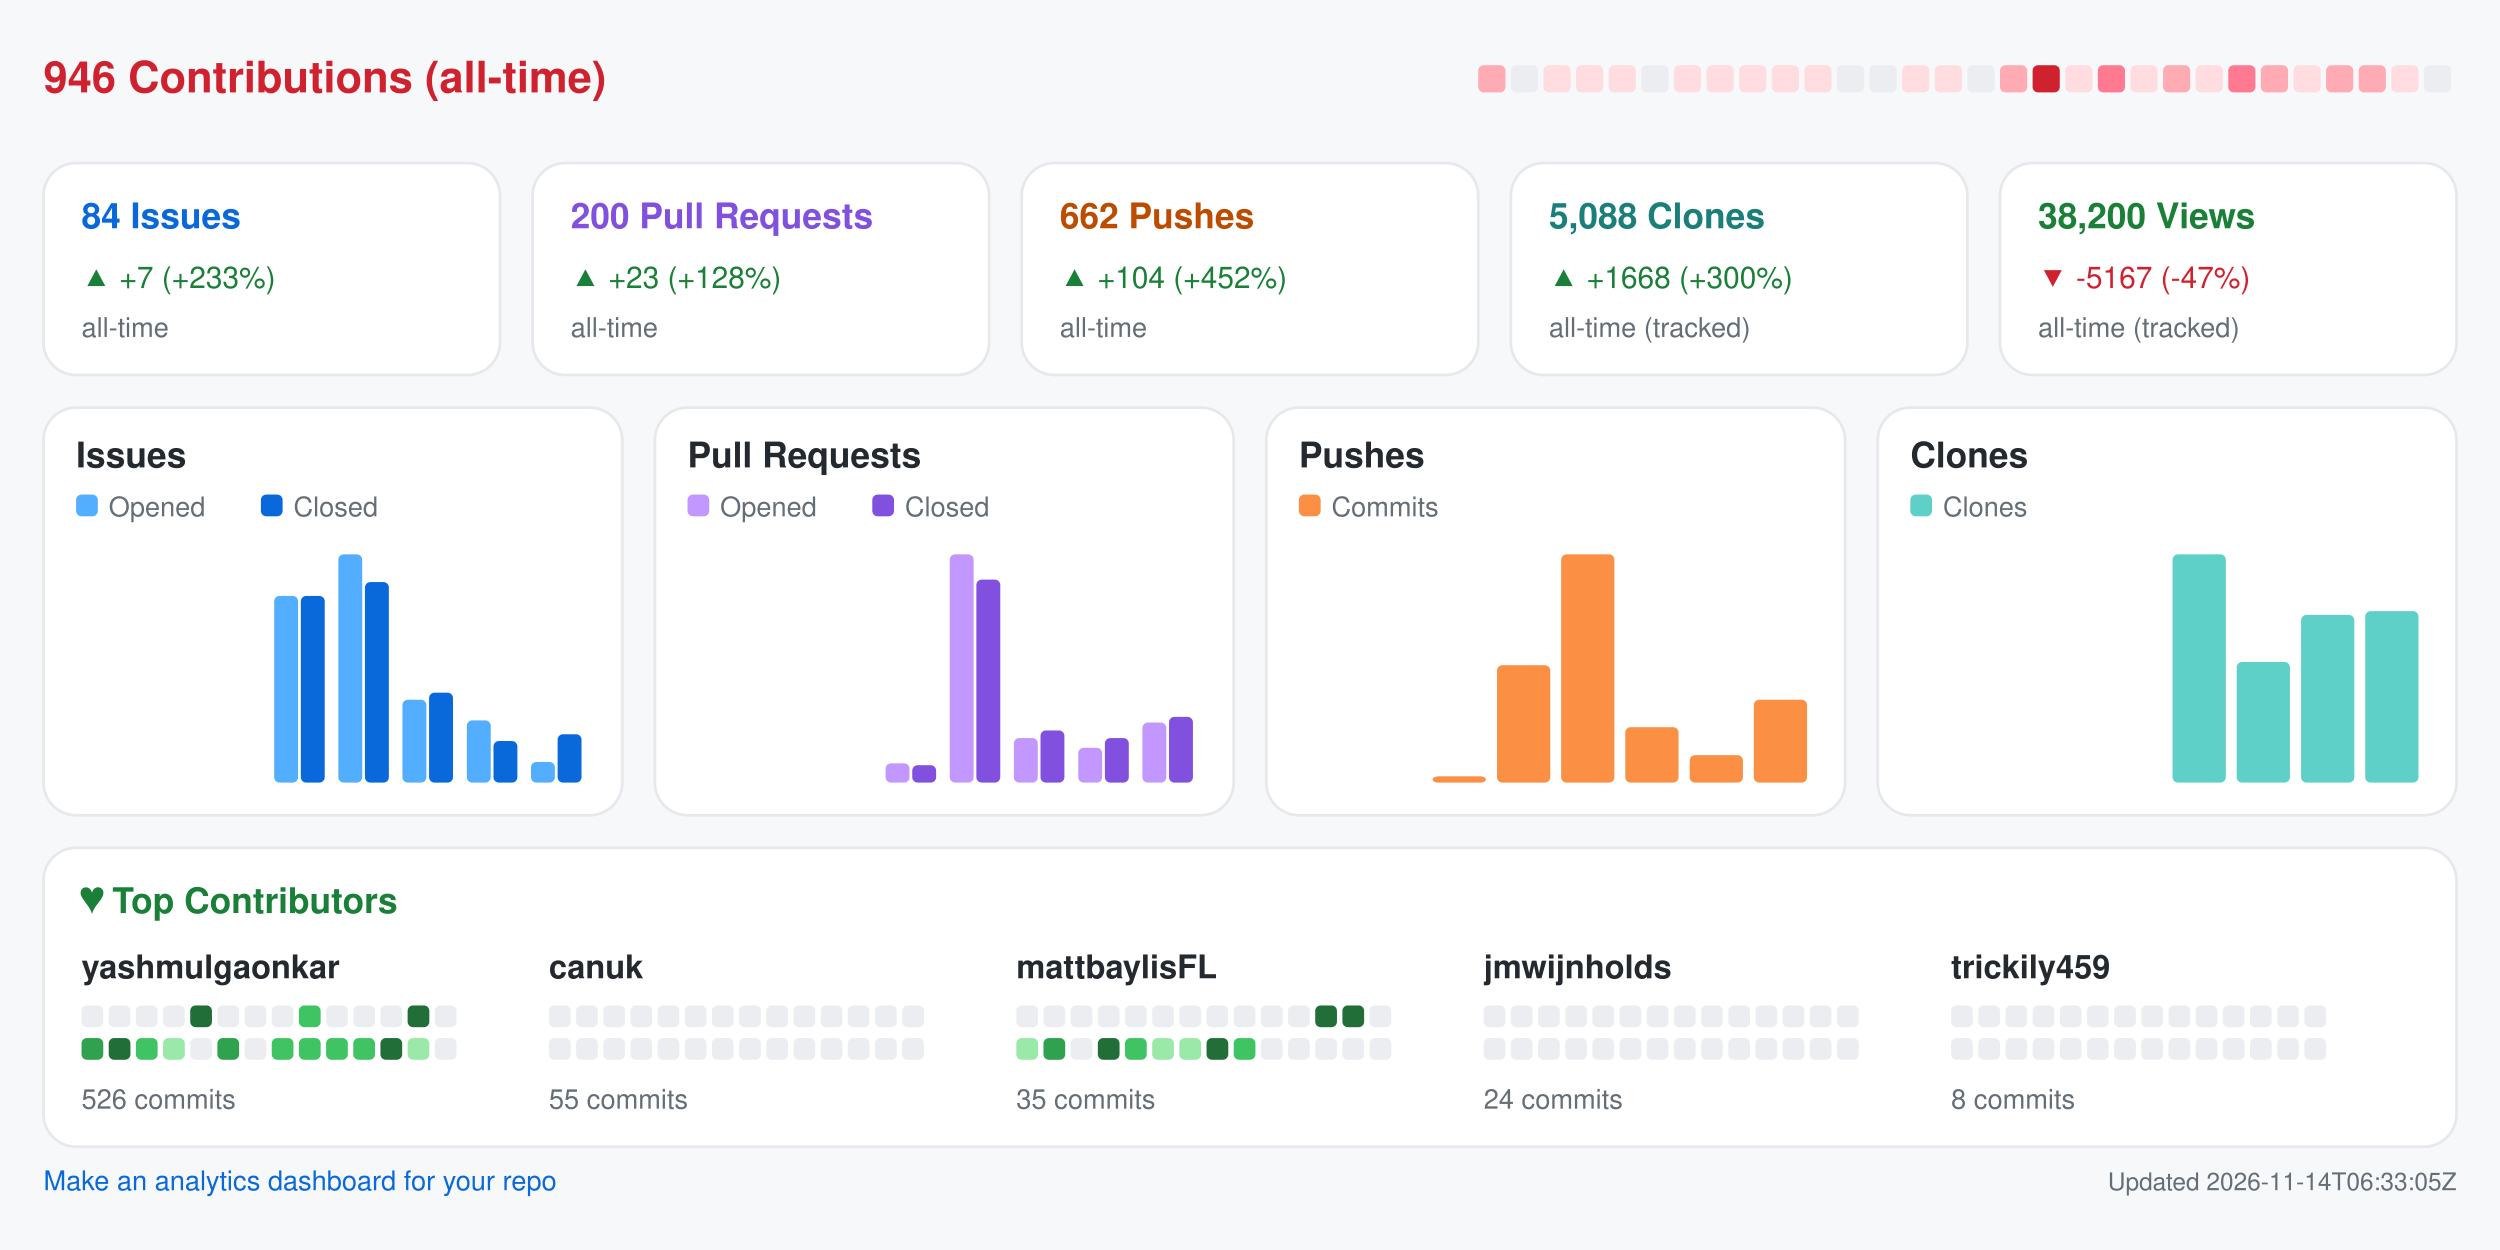
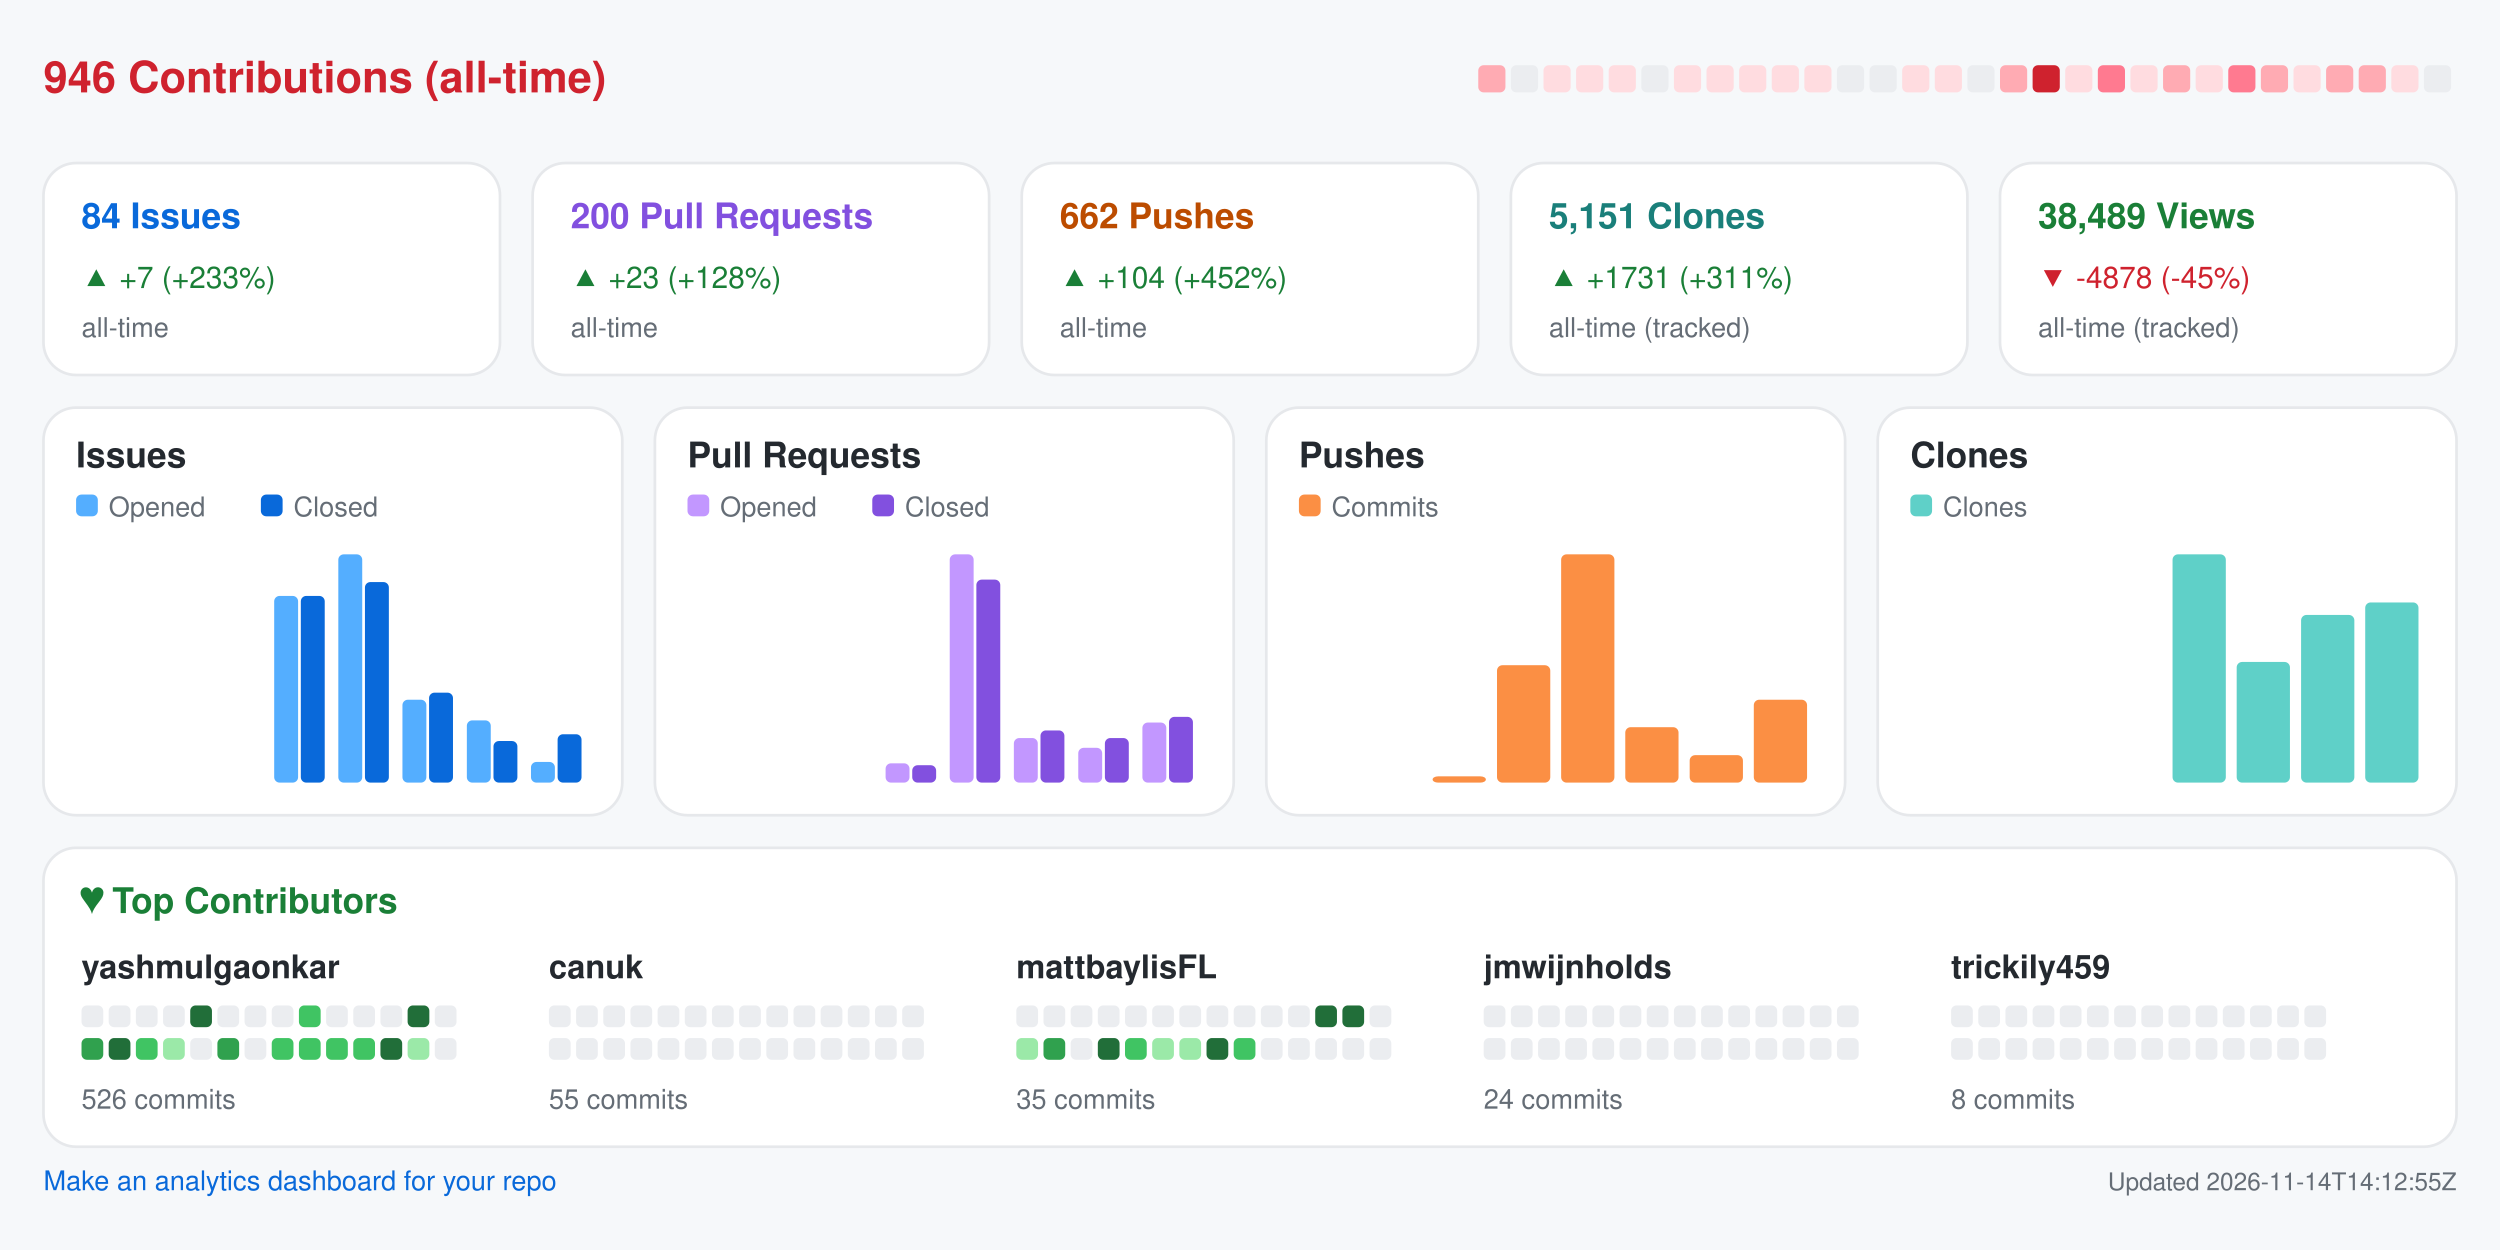
<svg xmlns="http://www.w3.org/2000/svg" width="920" height="460" viewBox="0 0 920 460" role="img" aria-label="Repository analytics for yashmulgaonkar/FlightScnr_Pi">
  <rect x="0.0" y="0.0" width="920.0" height="460.0" rx="0" fill="#f6f8fa" />
  <text x="16.0" y="34.0" fill="#cf222e" font-size="16" font-family="-apple-system,BlinkMacSystemFont,Segoe UI,Helvetica,Arial,sans-serif" font-weight="600" text-anchor="start">946 Contributions (all-time)</text>
  <rect x="544.0" y="24.0" width="10.0" height="10.0" rx="2" fill="#ffabb3" />
  <rect x="556.0" y="24.0" width="10.0" height="10.0" rx="2" fill="#ebedf0" />
  <rect x="568.0" y="24.0" width="10.0" height="10.0" rx="2" fill="#ffdce0" />
  <rect x="580.0" y="24.0" width="10.0" height="10.0" rx="2" fill="#ffdce0" />
  <rect x="592.0" y="24.0" width="10.0" height="10.0" rx="2" fill="#ffdce0" />
  <rect x="604.0" y="24.0" width="10.0" height="10.0" rx="2" fill="#ebedf0" />
  <rect x="616.0" y="24.0" width="10.0" height="10.0" rx="2" fill="#ffdce0" />
  <rect x="628.0" y="24.0" width="10.0" height="10.0" rx="2" fill="#ffdce0" />
  <rect x="640.0" y="24.0" width="10.0" height="10.0" rx="2" fill="#ffdce0" />
  <rect x="652.0" y="24.0" width="10.0" height="10.0" rx="2" fill="#ffdce0" />
  <rect x="664.0" y="24.0" width="10.0" height="10.0" rx="2" fill="#ffdce0" />
  <rect x="676.0" y="24.0" width="10.0" height="10.0" rx="2" fill="#ebedf0" />
  <rect x="688.0" y="24.0" width="10.0" height="10.0" rx="2" fill="#ebedf0" />
  <rect x="700.0" y="24.0" width="10.0" height="10.0" rx="2" fill="#ffdce0" />
  <rect x="712.0" y="24.0" width="10.0" height="10.0" rx="2" fill="#ffdce0" />
  <rect x="724.0" y="24.0" width="10.0" height="10.0" rx="2" fill="#ebedf0" />
  <rect x="736.0" y="24.0" width="10.0" height="10.0" rx="2" fill="#ffabb3" />
  <rect x="748.0" y="24.0" width="10.0" height="10.0" rx="2" fill="#cf222e" />
  <rect x="760.0" y="24.0" width="10.0" height="10.0" rx="2" fill="#ffdce0" />
  <rect x="772.0" y="24.0" width="10.0" height="10.0" rx="2" fill="#ff7a90" />
  <rect x="784.0" y="24.0" width="10.0" height="10.0" rx="2" fill="#ffdce0" />
  <rect x="796.0" y="24.0" width="10.0" height="10.0" rx="2" fill="#ffabb3" />
  <rect x="808.0" y="24.0" width="10.0" height="10.0" rx="2" fill="#ffdce0" />
  <rect x="820.0" y="24.0" width="10.0" height="10.0" rx="2" fill="#ff7a90" />
  <rect x="832.0" y="24.0" width="10.0" height="10.0" rx="2" fill="#ffabb3" />
  <rect x="844.0" y="24.0" width="10.0" height="10.0" rx="2" fill="#ffdce0" />
  <rect x="856.0" y="24.0" width="10.0" height="10.0" rx="2" fill="#ffabb3" />
  <rect x="868.0" y="24.0" width="10.0" height="10.0" rx="2" fill="#ffabb3" />
  <rect x="880.0" y="24.0" width="10.0" height="10.0" rx="2" fill="#ffdce0" />
  <rect x="892.0" y="24.0" width="10.0" height="10.0" rx="2" fill="#ebedf0" />
  <rect x="16.0" y="60.0" width="168.0" height="78.0" rx="12" fill="#ffffff" stroke="#e6e8eb" />
  <text x="30.0" y="84.0" fill="#0969da" font-size="13" font-family="-apple-system,BlinkMacSystemFont,Segoe UI,Helvetica,Arial,sans-serif" font-weight="600" text-anchor="start">84 Issues</text>
  <text x="30.0" y="106.0" fill="#1a7f37" font-size="11" font-family="-apple-system,BlinkMacSystemFont,Segoe UI,Helvetica,Arial,sans-serif" font-weight="400" text-anchor="start">▲ +7 (+233%)</text>
  <text x="30.0" y="124.0" fill="#656d76" font-size="10" font-family="-apple-system,BlinkMacSystemFont,Segoe UI,Helvetica,Arial,sans-serif" font-weight="400" text-anchor="start">all-time</text>
  <rect x="196.0" y="60.0" width="168.0" height="78.0" rx="12" fill="#ffffff" stroke="#e6e8eb" />
  <text x="210.0" y="84.0" fill="#8250df" font-size="13" font-family="-apple-system,BlinkMacSystemFont,Segoe UI,Helvetica,Arial,sans-serif" font-weight="600" text-anchor="start">200 Pull Requests</text>
  <text x="210.0" y="106.0" fill="#1a7f37" font-size="11" font-family="-apple-system,BlinkMacSystemFont,Segoe UI,Helvetica,Arial,sans-serif" font-weight="400" text-anchor="start">▲ +23 (+128%)</text>
  <text x="210.0" y="124.0" fill="#656d76" font-size="10" font-family="-apple-system,BlinkMacSystemFont,Segoe UI,Helvetica,Arial,sans-serif" font-weight="400" text-anchor="start">all-time</text>
  <rect x="376.0" y="60.0" width="168.0" height="78.0" rx="12" fill="#ffffff" stroke="#e6e8eb" />
  <text x="390.0" y="84.0" fill="#bc4c00" font-size="13" font-family="-apple-system,BlinkMacSystemFont,Segoe UI,Helvetica,Arial,sans-serif" font-weight="600" text-anchor="start">662 Pushes</text>
  <text x="390.0" y="106.0" fill="#1a7f37" font-size="11" font-family="-apple-system,BlinkMacSystemFont,Segoe UI,Helvetica,Arial,sans-serif" font-weight="400" text-anchor="start">▲ +104 (+452%)</text>
  <text x="390.0" y="124.0" fill="#656d76" font-size="10" font-family="-apple-system,BlinkMacSystemFont,Segoe UI,Helvetica,Arial,sans-serif" font-weight="400" text-anchor="start">all-time</text>
  <rect x="556.0" y="60.0" width="168.0" height="78.0" rx="12" fill="#ffffff" stroke="#e6e8eb" />
-   <text x="570.0" y="84.0" fill="#1a7f7a" font-size="13" font-family="-apple-system,BlinkMacSystemFont,Segoe UI,Helvetica,Arial,sans-serif" font-weight="600" text-anchor="start">5,088 Clones</text>
-   <text x="570.0" y="106.0" fill="#1a7f37" font-size="11" font-family="-apple-system,BlinkMacSystemFont,Segoe UI,Helvetica,Arial,sans-serif" font-weight="400" text-anchor="start">▲ +1668 (+300%)</text>
+   <text x="570.0" y="84.0" fill="#1a7f7a" font-size="13" font-family="-apple-system,BlinkMacSystemFont,Segoe UI,Helvetica,Arial,sans-serif" font-weight="600" text-anchor="start">5,151 Clones</text>
+   <text x="570.0" y="106.0" fill="#1a7f37" font-size="11" font-family="-apple-system,BlinkMacSystemFont,Segoe UI,Helvetica,Arial,sans-serif" font-weight="400" text-anchor="start">▲ +1731 (+311%)</text>
  <text x="570.0" y="124.0" fill="#656d76" font-size="10" font-family="-apple-system,BlinkMacSystemFont,Segoe UI,Helvetica,Arial,sans-serif" font-weight="400" text-anchor="start">all-time (tracked)</text>
  <rect x="736.0" y="60.0" width="168.0" height="78.0" rx="12" fill="#ffffff" stroke="#e6e8eb" />
-   <text x="750.0" y="84.0" fill="#1a7f37" font-size="13" font-family="-apple-system,BlinkMacSystemFont,Segoe UI,Helvetica,Arial,sans-serif" font-weight="600" text-anchor="start">38,200 Views</text>
-   <text x="750.0" y="106.0" fill="#cf222e" font-size="11" font-family="-apple-system,BlinkMacSystemFont,Segoe UI,Helvetica,Arial,sans-serif" font-weight="400" text-anchor="start">▼ -5167 (-47%)</text>
+   <text x="750.0" y="84.0" fill="#1a7f37" font-size="13" font-family="-apple-system,BlinkMacSystemFont,Segoe UI,Helvetica,Arial,sans-serif" font-weight="600" text-anchor="start">38,489 Views</text>
+   <text x="750.0" y="106.0" fill="#cf222e" font-size="11" font-family="-apple-system,BlinkMacSystemFont,Segoe UI,Helvetica,Arial,sans-serif" font-weight="400" text-anchor="start">▼ -4878 (-45%)</text>
  <text x="750.0" y="124.0" fill="#656d76" font-size="10" font-family="-apple-system,BlinkMacSystemFont,Segoe UI,Helvetica,Arial,sans-serif" font-weight="400" text-anchor="start">all-time (tracked)</text>
  <rect x="16.0" y="150.0" width="213.0" height="150.0" rx="12" fill="#ffffff" stroke="#e6e8eb" />
  <text x="28.0" y="172.0" fill="#24292f" font-size="13" font-family="-apple-system,BlinkMacSystemFont,Segoe UI,Helvetica,Arial,sans-serif" font-weight="600" text-anchor="start">Issues</text>
  <rect x="28.0" y="182.0" width="8.0" height="8.0" rx="2" fill="#54aeff" />
  <text x="40.0" y="190.0" fill="#656d76" font-size="10" font-family="-apple-system,BlinkMacSystemFont,Segoe UI,Helvetica,Arial,sans-serif" font-weight="400" text-anchor="start">Opened</text>
  <rect x="96.0" y="182.0" width="8.0" height="8.0" rx="2" fill="#0969da" />
  <text x="108.0" y="190.0" fill="#656d76" font-size="10" font-family="-apple-system,BlinkMacSystemFont,Segoe UI,Helvetica,Arial,sans-serif" font-weight="400" text-anchor="start">Closed</text>
  <rect x="30.0" y="288.0" width="8.8" height="0.0" rx="2" fill="#54aeff" />
  <rect x="39.8" y="288.0" width="8.8" height="0.0" rx="2" fill="#0969da" />
  <rect x="53.6" y="288.0" width="8.8" height="0.0" rx="2" fill="#54aeff" />
  <rect x="63.4" y="288.0" width="8.8" height="0.0" rx="2" fill="#0969da" />
  <rect x="77.2" y="288.0" width="8.8" height="0.0" rx="2" fill="#54aeff" />
  <rect x="87.1" y="288.0" width="8.8" height="0.0" rx="2" fill="#0969da" />
  <rect x="100.9" y="219.3" width="8.8" height="68.7" rx="2" fill="#54aeff" />
  <rect x="110.7" y="219.3" width="8.8" height="68.7" rx="2" fill="#0969da" />
  <rect x="124.5" y="204.0" width="8.8" height="84.0" rx="2" fill="#54aeff" />
  <rect x="134.3" y="214.2" width="8.8" height="73.8" rx="2" fill="#0969da" />
  <rect x="148.1" y="257.5" width="8.8" height="30.5" rx="2" fill="#54aeff" />
  <rect x="157.9" y="254.9" width="8.8" height="33.1" rx="2" fill="#0969da" />
  <rect x="171.8" y="265.1" width="8.8" height="22.9" rx="2" fill="#54aeff" />
  <rect x="181.6" y="272.7" width="8.8" height="15.3" rx="2" fill="#0969da" />
  <rect x="195.4" y="280.4" width="8.8" height="7.6" rx="2" fill="#54aeff" />
  <rect x="205.2" y="270.2" width="8.8" height="17.8" rx="2" fill="#0969da" />
  <rect x="241.0" y="150.0" width="213.0" height="150.0" rx="12" fill="#ffffff" stroke="#e6e8eb" />
  <text x="253.0" y="172.0" fill="#24292f" font-size="13" font-family="-apple-system,BlinkMacSystemFont,Segoe UI,Helvetica,Arial,sans-serif" font-weight="600" text-anchor="start">Pull Requests</text>
  <rect x="253.0" y="182.0" width="8.0" height="8.0" rx="2" fill="#c297ff" />
  <text x="265.0" y="190.0" fill="#656d76" font-size="10" font-family="-apple-system,BlinkMacSystemFont,Segoe UI,Helvetica,Arial,sans-serif" font-weight="400" text-anchor="start">Opened</text>
  <rect x="321.0" y="182.0" width="8.0" height="8.0" rx="2" fill="#8250df" />
  <text x="333.0" y="190.0" fill="#656d76" font-size="10" font-family="-apple-system,BlinkMacSystemFont,Segoe UI,Helvetica,Arial,sans-serif" font-weight="400" text-anchor="start">Closed</text>
  <rect x="255.0" y="288.0" width="8.8" height="0.0" rx="2" fill="#c297ff" />
  <rect x="264.8" y="288.0" width="8.8" height="0.0" rx="2" fill="#8250df" />
  <rect x="278.6" y="288.0" width="8.8" height="0.0" rx="2" fill="#c297ff" />
  <rect x="288.4" y="288.0" width="8.8" height="0.0" rx="2" fill="#8250df" />
  <rect x="302.2" y="288.0" width="8.8" height="0.0" rx="2" fill="#c297ff" />
  <rect x="312.1" y="288.0" width="8.8" height="0.0" rx="2" fill="#8250df" />
  <rect x="325.9" y="280.9" width="8.8" height="7.1" rx="2" fill="#c297ff" />
  <rect x="335.7" y="281.6" width="8.8" height="6.4" rx="2" fill="#8250df" />
  <rect x="349.5" y="204.0" width="8.8" height="84.0" rx="2" fill="#c297ff" />
  <rect x="359.3" y="213.3" width="8.8" height="74.7" rx="2" fill="#8250df" />
  <rect x="373.1" y="271.6" width="8.8" height="16.4" rx="2" fill="#c297ff" />
  <rect x="382.9" y="268.8" width="8.8" height="19.2" rx="2" fill="#8250df" />
  <rect x="396.8" y="275.2" width="8.8" height="12.8" rx="2" fill="#c297ff" />
  <rect x="406.6" y="271.6" width="8.8" height="16.4" rx="2" fill="#8250df" />
  <rect x="420.4" y="265.9" width="8.8" height="22.1" rx="2" fill="#c297ff" />
  <rect x="430.2" y="263.8" width="8.8" height="24.2" rx="2" fill="#8250df" />
  <rect x="466.0" y="150.0" width="213.0" height="150.0" rx="12" fill="#ffffff" stroke="#e6e8eb" />
  <text x="478.0" y="172.0" fill="#24292f" font-size="13" font-family="-apple-system,BlinkMacSystemFont,Segoe UI,Helvetica,Arial,sans-serif" font-weight="600" text-anchor="start">Pushes</text>
  <rect x="478.0" y="182.0" width="8.0" height="8.0" rx="2" fill="#fb8f44" />
  <text x="490.0" y="190.0" fill="#656d76" font-size="10" font-family="-apple-system,BlinkMacSystemFont,Segoe UI,Helvetica,Arial,sans-serif" font-weight="400" text-anchor="start">Commits</text>
  <rect x="480.0" y="288.0" width="19.6" height="0.0" rx="2" fill="#fb8f44" />
  <rect x="503.6" y="288.0" width="19.6" height="0.0" rx="2" fill="#fb8f44" />
  <rect x="527.2" y="285.7" width="19.6" height="2.3" rx="2" fill="#fb8f44" />
  <rect x="550.9" y="244.8" width="19.6" height="43.2" rx="2" fill="#fb8f44" />
  <rect x="574.5" y="204.0" width="19.6" height="84.0" rx="2" fill="#fb8f44" />
  <rect x="598.1" y="267.6" width="19.6" height="20.4" rx="2" fill="#fb8f44" />
  <rect x="621.8" y="277.9" width="19.6" height="10.1" rx="2" fill="#fb8f44" />
  <rect x="645.4" y="257.5" width="19.6" height="30.5" rx="2" fill="#fb8f44" />
  <rect x="691.0" y="150.0" width="213.0" height="150.0" rx="12" fill="#ffffff" stroke="#e6e8eb" />
  <text x="703.0" y="172.0" fill="#24292f" font-size="13" font-family="-apple-system,BlinkMacSystemFont,Segoe UI,Helvetica,Arial,sans-serif" font-weight="600" text-anchor="start">Clones</text>
  <rect x="703.0" y="182.0" width="8.0" height="8.0" rx="2" fill="#5fd0c8" />
  <text x="715.0" y="190.0" fill="#656d76" font-size="10" font-family="-apple-system,BlinkMacSystemFont,Segoe UI,Helvetica,Arial,sans-serif" font-weight="400" text-anchor="start">Clones</text>
  <rect x="705.0" y="288.0" width="19.6" height="0.0" rx="2" fill="#5fd0c8" />
  <rect x="728.6" y="288.0" width="19.6" height="0.0" rx="2" fill="#5fd0c8" />
  <rect x="752.2" y="288.0" width="19.6" height="0.0" rx="2" fill="#5fd0c8" />
  <rect x="775.9" y="288.0" width="19.6" height="0.0" rx="2" fill="#5fd0c8" />
  <rect x="799.5" y="204.0" width="19.6" height="84.0" rx="2" fill="#5fd0c8" />
  <rect x="823.1" y="243.6" width="19.6" height="44.4" rx="2" fill="#5fd0c8" />
  <rect x="846.8" y="226.3" width="19.6" height="61.7" rx="2" fill="#5fd0c8" />
-   <rect x="870.4" y="224.9" width="19.6" height="63.1" rx="2" fill="#5fd0c8" />
+   <rect x="870.4" y="221.7" width="19.6" height="66.3" rx="2" fill="#5fd0c8" />
  <rect x="16.0" y="312.0" width="888.0" height="110.0" rx="12" fill="#ffffff" stroke="#e6e8eb" />
  <text x="30.0" y="336.0" fill="#1a7f37" font-size="13" font-family="-apple-system,BlinkMacSystemFont,Segoe UI,Helvetica,Arial,sans-serif" font-weight="600" text-anchor="start">♥  Top Contributors</text>
  <text x="30.0" y="360.0" fill="#24292f" font-size="12" font-family="-apple-system,BlinkMacSystemFont,Segoe UI,Helvetica,Arial,sans-serif" font-weight="600" text-anchor="start">yashmulgaonkar</text>
  <rect x="30.0" y="370.0" width="8.0" height="8.0" rx="2" fill="#ebedf0" />
  <rect x="40.0" y="370.0" width="8.0" height="8.0" rx="2" fill="#ebedf0" />
  <rect x="50.0" y="370.0" width="8.0" height="8.0" rx="2" fill="#ebedf0" />
  <rect x="60.0" y="370.0" width="8.0" height="8.0" rx="2" fill="#ebedf0" />
  <rect x="70.0" y="370.0" width="8.0" height="8.0" rx="2" fill="#216e39" />
  <rect x="80.0" y="370.0" width="8.0" height="8.0" rx="2" fill="#ebedf0" />
  <rect x="90.0" y="370.0" width="8.0" height="8.0" rx="2" fill="#ebedf0" />
  <rect x="100.0" y="370.0" width="8.0" height="8.0" rx="2" fill="#ebedf0" />
  <rect x="110.0" y="370.0" width="8.0" height="8.0" rx="2" fill="#40c463" />
  <rect x="120.0" y="370.0" width="8.0" height="8.0" rx="2" fill="#ebedf0" />
  <rect x="130.0" y="370.0" width="8.0" height="8.0" rx="2" fill="#ebedf0" />
  <rect x="140.0" y="370.0" width="8.0" height="8.0" rx="2" fill="#ebedf0" />
  <rect x="150.0" y="370.0" width="8.0" height="8.0" rx="2" fill="#216e39" />
  <rect x="160.0" y="370.0" width="8.0" height="8.0" rx="2" fill="#ebedf0" />
  <rect x="30.0" y="382.0" width="8.0" height="8.0" rx="2" fill="#30a14e" />
  <rect x="40.0" y="382.0" width="8.0" height="8.0" rx="2" fill="#216e39" />
  <rect x="50.0" y="382.0" width="8.0" height="8.0" rx="2" fill="#40c463" />
  <rect x="60.0" y="382.0" width="8.0" height="8.0" rx="2" fill="#9be9a8" />
  <rect x="70.0" y="382.0" width="8.0" height="8.0" rx="2" fill="#ebedf0" />
  <rect x="80.0" y="382.0" width="8.0" height="8.0" rx="2" fill="#30a14e" />
  <rect x="90.0" y="382.0" width="8.0" height="8.0" rx="2" fill="#ebedf0" />
  <rect x="100.0" y="382.0" width="8.0" height="8.0" rx="2" fill="#40c463" />
  <rect x="110.0" y="382.0" width="8.0" height="8.0" rx="2" fill="#40c463" />
  <rect x="120.0" y="382.0" width="8.0" height="8.0" rx="2" fill="#40c463" />
  <rect x="130.0" y="382.0" width="8.0" height="8.0" rx="2" fill="#40c463" />
  <rect x="140.0" y="382.0" width="8.0" height="8.0" rx="2" fill="#216e39" />
  <rect x="150.0" y="382.0" width="8.0" height="8.0" rx="2" fill="#9be9a8" />
  <rect x="160.0" y="382.0" width="8.0" height="8.0" rx="2" fill="#ebedf0" />
  <text x="30.0" y="408.0" fill="#656d76" font-size="10" font-family="-apple-system,BlinkMacSystemFont,Segoe UI,Helvetica,Arial,sans-serif" font-weight="400" text-anchor="start">526 commits</text>
  <text x="202.0" y="360.0" fill="#24292f" font-size="12" font-family="-apple-system,BlinkMacSystemFont,Segoe UI,Helvetica,Arial,sans-serif" font-weight="600" text-anchor="start">canuk</text>
  <rect x="202.0" y="370.0" width="8.0" height="8.0" rx="2" fill="#ebedf0" />
  <rect x="212.0" y="370.0" width="8.0" height="8.0" rx="2" fill="#ebedf0" />
  <rect x="222.0" y="370.0" width="8.0" height="8.0" rx="2" fill="#ebedf0" />
  <rect x="232.0" y="370.0" width="8.0" height="8.0" rx="2" fill="#ebedf0" />
  <rect x="242.0" y="370.0" width="8.0" height="8.0" rx="2" fill="#ebedf0" />
  <rect x="252.0" y="370.0" width="8.0" height="8.0" rx="2" fill="#ebedf0" />
  <rect x="262.0" y="370.0" width="8.0" height="8.0" rx="2" fill="#ebedf0" />
  <rect x="272.0" y="370.0" width="8.0" height="8.0" rx="2" fill="#ebedf0" />
  <rect x="282.0" y="370.0" width="8.0" height="8.0" rx="2" fill="#ebedf0" />
  <rect x="292.0" y="370.0" width="8.0" height="8.0" rx="2" fill="#ebedf0" />
  <rect x="302.0" y="370.0" width="8.0" height="8.0" rx="2" fill="#ebedf0" />
  <rect x="312.0" y="370.0" width="8.0" height="8.0" rx="2" fill="#ebedf0" />
  <rect x="322.0" y="370.0" width="8.0" height="8.0" rx="2" fill="#ebedf0" />
  <rect x="332.0" y="370.0" width="8.0" height="8.0" rx="2" fill="#ebedf0" />
  <rect x="202.0" y="382.0" width="8.0" height="8.0" rx="2" fill="#ebedf0" />
  <rect x="212.0" y="382.0" width="8.0" height="8.0" rx="2" fill="#ebedf0" />
  <rect x="222.0" y="382.0" width="8.0" height="8.0" rx="2" fill="#ebedf0" />
  <rect x="232.0" y="382.0" width="8.0" height="8.0" rx="2" fill="#ebedf0" />
  <rect x="242.0" y="382.0" width="8.0" height="8.0" rx="2" fill="#ebedf0" />
  <rect x="252.0" y="382.0" width="8.0" height="8.0" rx="2" fill="#ebedf0" />
  <rect x="262.0" y="382.0" width="8.0" height="8.0" rx="2" fill="#ebedf0" />
  <rect x="272.0" y="382.0" width="8.0" height="8.0" rx="2" fill="#ebedf0" />
  <rect x="282.0" y="382.0" width="8.0" height="8.0" rx="2" fill="#ebedf0" />
  <rect x="292.0" y="382.0" width="8.0" height="8.0" rx="2" fill="#ebedf0" />
  <rect x="302.0" y="382.0" width="8.0" height="8.0" rx="2" fill="#ebedf0" />
  <rect x="312.0" y="382.0" width="8.0" height="8.0" rx="2" fill="#ebedf0" />
  <rect x="322.0" y="382.0" width="8.0" height="8.0" rx="2" fill="#ebedf0" />
  <rect x="332.0" y="382.0" width="8.0" height="8.0" rx="2" fill="#ebedf0" />
  <text x="202.0" y="408.0" fill="#656d76" font-size="10" font-family="-apple-system,BlinkMacSystemFont,Segoe UI,Helvetica,Arial,sans-serif" font-weight="400" text-anchor="start">55 commits</text>
  <text x="374.0" y="360.0" fill="#24292f" font-size="12" font-family="-apple-system,BlinkMacSystemFont,Segoe UI,Helvetica,Arial,sans-serif" font-weight="600" text-anchor="start">mattbaylisFL</text>
  <rect x="374.0" y="370.0" width="8.0" height="8.0" rx="2" fill="#ebedf0" />
  <rect x="384.0" y="370.0" width="8.0" height="8.0" rx="2" fill="#ebedf0" />
  <rect x="394.0" y="370.0" width="8.0" height="8.0" rx="2" fill="#ebedf0" />
  <rect x="404.0" y="370.0" width="8.0" height="8.0" rx="2" fill="#ebedf0" />
  <rect x="414.0" y="370.0" width="8.0" height="8.0" rx="2" fill="#ebedf0" />
  <rect x="424.0" y="370.0" width="8.0" height="8.0" rx="2" fill="#ebedf0" />
  <rect x="434.0" y="370.0" width="8.0" height="8.0" rx="2" fill="#ebedf0" />
  <rect x="444.0" y="370.0" width="8.0" height="8.0" rx="2" fill="#ebedf0" />
  <rect x="454.0" y="370.0" width="8.0" height="8.0" rx="2" fill="#ebedf0" />
  <rect x="464.0" y="370.0" width="8.0" height="8.0" rx="2" fill="#ebedf0" />
  <rect x="474.0" y="370.0" width="8.0" height="8.0" rx="2" fill="#ebedf0" />
  <rect x="484.0" y="370.0" width="8.0" height="8.0" rx="2" fill="#216e39" />
  <rect x="494.0" y="370.0" width="8.0" height="8.0" rx="2" fill="#216e39" />
  <rect x="504.0" y="370.0" width="8.0" height="8.0" rx="2" fill="#ebedf0" />
  <rect x="374.0" y="382.0" width="8.0" height="8.0" rx="2" fill="#9be9a8" />
  <rect x="384.0" y="382.0" width="8.0" height="8.0" rx="2" fill="#30a14e" />
  <rect x="394.0" y="382.0" width="8.0" height="8.0" rx="2" fill="#ebedf0" />
  <rect x="404.0" y="382.0" width="8.0" height="8.0" rx="2" fill="#216e39" />
  <rect x="414.0" y="382.0" width="8.0" height="8.0" rx="2" fill="#40c463" />
  <rect x="424.0" y="382.0" width="8.0" height="8.0" rx="2" fill="#9be9a8" />
  <rect x="434.0" y="382.0" width="8.0" height="8.0" rx="2" fill="#9be9a8" />
  <rect x="444.0" y="382.0" width="8.0" height="8.0" rx="2" fill="#216e39" />
  <rect x="454.0" y="382.0" width="8.0" height="8.0" rx="2" fill="#40c463" />
  <rect x="464.0" y="382.0" width="8.0" height="8.0" rx="2" fill="#ebedf0" />
  <rect x="474.0" y="382.0" width="8.0" height="8.0" rx="2" fill="#ebedf0" />
  <rect x="484.0" y="382.0" width="8.0" height="8.0" rx="2" fill="#ebedf0" />
  <rect x="494.0" y="382.0" width="8.0" height="8.0" rx="2" fill="#ebedf0" />
  <rect x="504.0" y="382.0" width="8.0" height="8.0" rx="2" fill="#ebedf0" />
  <text x="374.0" y="408.0" fill="#656d76" font-size="10" font-family="-apple-system,BlinkMacSystemFont,Segoe UI,Helvetica,Arial,sans-serif" font-weight="400" text-anchor="start">35 commits</text>
  <text x="546.0" y="360.0" fill="#24292f" font-size="12" font-family="-apple-system,BlinkMacSystemFont,Segoe UI,Helvetica,Arial,sans-serif" font-weight="600" text-anchor="start">jmwijnholds</text>
  <rect x="546.0" y="370.0" width="8.0" height="8.0" rx="2" fill="#ebedf0" />
  <rect x="556.0" y="370.0" width="8.0" height="8.0" rx="2" fill="#ebedf0" />
  <rect x="566.0" y="370.0" width="8.0" height="8.0" rx="2" fill="#ebedf0" />
  <rect x="576.0" y="370.0" width="8.0" height="8.0" rx="2" fill="#ebedf0" />
  <rect x="586.0" y="370.0" width="8.0" height="8.0" rx="2" fill="#ebedf0" />
  <rect x="596.0" y="370.0" width="8.0" height="8.0" rx="2" fill="#ebedf0" />
  <rect x="606.0" y="370.0" width="8.0" height="8.0" rx="2" fill="#ebedf0" />
  <rect x="616.0" y="370.0" width="8.0" height="8.0" rx="2" fill="#ebedf0" />
  <rect x="626.0" y="370.0" width="8.0" height="8.0" rx="2" fill="#ebedf0" />
  <rect x="636.0" y="370.0" width="8.0" height="8.0" rx="2" fill="#ebedf0" />
  <rect x="646.0" y="370.0" width="8.0" height="8.0" rx="2" fill="#ebedf0" />
  <rect x="656.0" y="370.0" width="8.0" height="8.0" rx="2" fill="#ebedf0" />
  <rect x="666.0" y="370.0" width="8.0" height="8.0" rx="2" fill="#ebedf0" />
  <rect x="676.0" y="370.0" width="8.0" height="8.0" rx="2" fill="#ebedf0" />
  <rect x="546.0" y="382.0" width="8.0" height="8.0" rx="2" fill="#ebedf0" />
  <rect x="556.0" y="382.0" width="8.0" height="8.0" rx="2" fill="#ebedf0" />
  <rect x="566.0" y="382.0" width="8.0" height="8.0" rx="2" fill="#ebedf0" />
  <rect x="576.0" y="382.0" width="8.0" height="8.0" rx="2" fill="#ebedf0" />
  <rect x="586.0" y="382.0" width="8.0" height="8.0" rx="2" fill="#ebedf0" />
  <rect x="596.0" y="382.0" width="8.0" height="8.0" rx="2" fill="#ebedf0" />
  <rect x="606.0" y="382.0" width="8.0" height="8.0" rx="2" fill="#ebedf0" />
  <rect x="616.0" y="382.0" width="8.0" height="8.0" rx="2" fill="#ebedf0" />
  <rect x="626.0" y="382.0" width="8.0" height="8.0" rx="2" fill="#ebedf0" />
  <rect x="636.0" y="382.0" width="8.0" height="8.0" rx="2" fill="#ebedf0" />
  <rect x="646.0" y="382.0" width="8.0" height="8.0" rx="2" fill="#ebedf0" />
  <rect x="656.0" y="382.0" width="8.0" height="8.0" rx="2" fill="#ebedf0" />
  <rect x="666.0" y="382.0" width="8.0" height="8.0" rx="2" fill="#ebedf0" />
  <rect x="676.0" y="382.0" width="8.0" height="8.0" rx="2" fill="#ebedf0" />
  <text x="546.0" y="408.0" fill="#656d76" font-size="10" font-family="-apple-system,BlinkMacSystemFont,Segoe UI,Helvetica,Arial,sans-serif" font-weight="400" text-anchor="start">24 commits</text>
  <text x="718.0" y="360.0" fill="#24292f" font-size="12" font-family="-apple-system,BlinkMacSystemFont,Segoe UI,Helvetica,Arial,sans-serif" font-weight="600" text-anchor="start">trickily459</text>
  <rect x="718.0" y="370.0" width="8.0" height="8.0" rx="2" fill="#ebedf0" />
  <rect x="728.0" y="370.0" width="8.0" height="8.0" rx="2" fill="#ebedf0" />
  <rect x="738.0" y="370.0" width="8.0" height="8.0" rx="2" fill="#ebedf0" />
  <rect x="748.0" y="370.0" width="8.0" height="8.0" rx="2" fill="#ebedf0" />
  <rect x="758.0" y="370.0" width="8.0" height="8.0" rx="2" fill="#ebedf0" />
  <rect x="768.0" y="370.0" width="8.0" height="8.0" rx="2" fill="#ebedf0" />
  <rect x="778.0" y="370.0" width="8.0" height="8.0" rx="2" fill="#ebedf0" />
  <rect x="788.0" y="370.0" width="8.0" height="8.0" rx="2" fill="#ebedf0" />
  <rect x="798.0" y="370.0" width="8.0" height="8.0" rx="2" fill="#ebedf0" />
  <rect x="808.0" y="370.0" width="8.0" height="8.0" rx="2" fill="#ebedf0" />
  <rect x="818.0" y="370.0" width="8.0" height="8.0" rx="2" fill="#ebedf0" />
  <rect x="828.0" y="370.0" width="8.0" height="8.0" rx="2" fill="#ebedf0" />
  <rect x="838.0" y="370.0" width="8.0" height="8.0" rx="2" fill="#ebedf0" />
  <rect x="848.0" y="370.0" width="8.0" height="8.0" rx="2" fill="#ebedf0" />
  <rect x="718.0" y="382.0" width="8.0" height="8.0" rx="2" fill="#ebedf0" />
  <rect x="728.0" y="382.0" width="8.0" height="8.0" rx="2" fill="#ebedf0" />
  <rect x="738.0" y="382.0" width="8.0" height="8.0" rx="2" fill="#ebedf0" />
  <rect x="748.0" y="382.0" width="8.0" height="8.0" rx="2" fill="#ebedf0" />
  <rect x="758.0" y="382.0" width="8.0" height="8.0" rx="2" fill="#ebedf0" />
  <rect x="768.0" y="382.0" width="8.0" height="8.0" rx="2" fill="#ebedf0" />
  <rect x="778.0" y="382.0" width="8.0" height="8.0" rx="2" fill="#ebedf0" />
  <rect x="788.0" y="382.0" width="8.0" height="8.0" rx="2" fill="#ebedf0" />
  <rect x="798.0" y="382.0" width="8.0" height="8.0" rx="2" fill="#ebedf0" />
  <rect x="808.0" y="382.0" width="8.0" height="8.0" rx="2" fill="#ebedf0" />
  <rect x="818.0" y="382.0" width="8.0" height="8.0" rx="2" fill="#ebedf0" />
  <rect x="828.0" y="382.0" width="8.0" height="8.0" rx="2" fill="#ebedf0" />
  <rect x="838.0" y="382.0" width="8.0" height="8.0" rx="2" fill="#ebedf0" />
  <rect x="848.0" y="382.0" width="8.0" height="8.0" rx="2" fill="#ebedf0" />
  <text x="718.0" y="408.0" fill="#656d76" font-size="10" font-family="-apple-system,BlinkMacSystemFont,Segoe UI,Helvetica,Arial,sans-serif" font-weight="400" text-anchor="start">8 commits</text>
  <a href="https://github.com/yashmulgaonkar/repo-analytics" target="_blank" rel="noopener noreferrer">
    <text x="16.0" y="438.0" fill="#0969da" font-size="10" font-family="-apple-system,BlinkMacSystemFont,Segoe UI,Helvetica,Arial,sans-serif" font-weight="400" text-anchor="start">Make an analytics dashboard for your repo</text>
  </a>
-   <text x="904.0" y="438.0" fill="#656d76" font-size="9" font-family="-apple-system,BlinkMacSystemFont,Segoe UI,Helvetica,Arial,sans-serif" font-weight="400" text-anchor="end">Updated 2026-11-14T06:33:05Z</text>
+   <text x="904.0" y="438.0" fill="#656d76" font-size="9" font-family="-apple-system,BlinkMacSystemFont,Segoe UI,Helvetica,Arial,sans-serif" font-weight="400" text-anchor="end">Updated 2026-11-14T14:12:55Z</text>
</svg>
